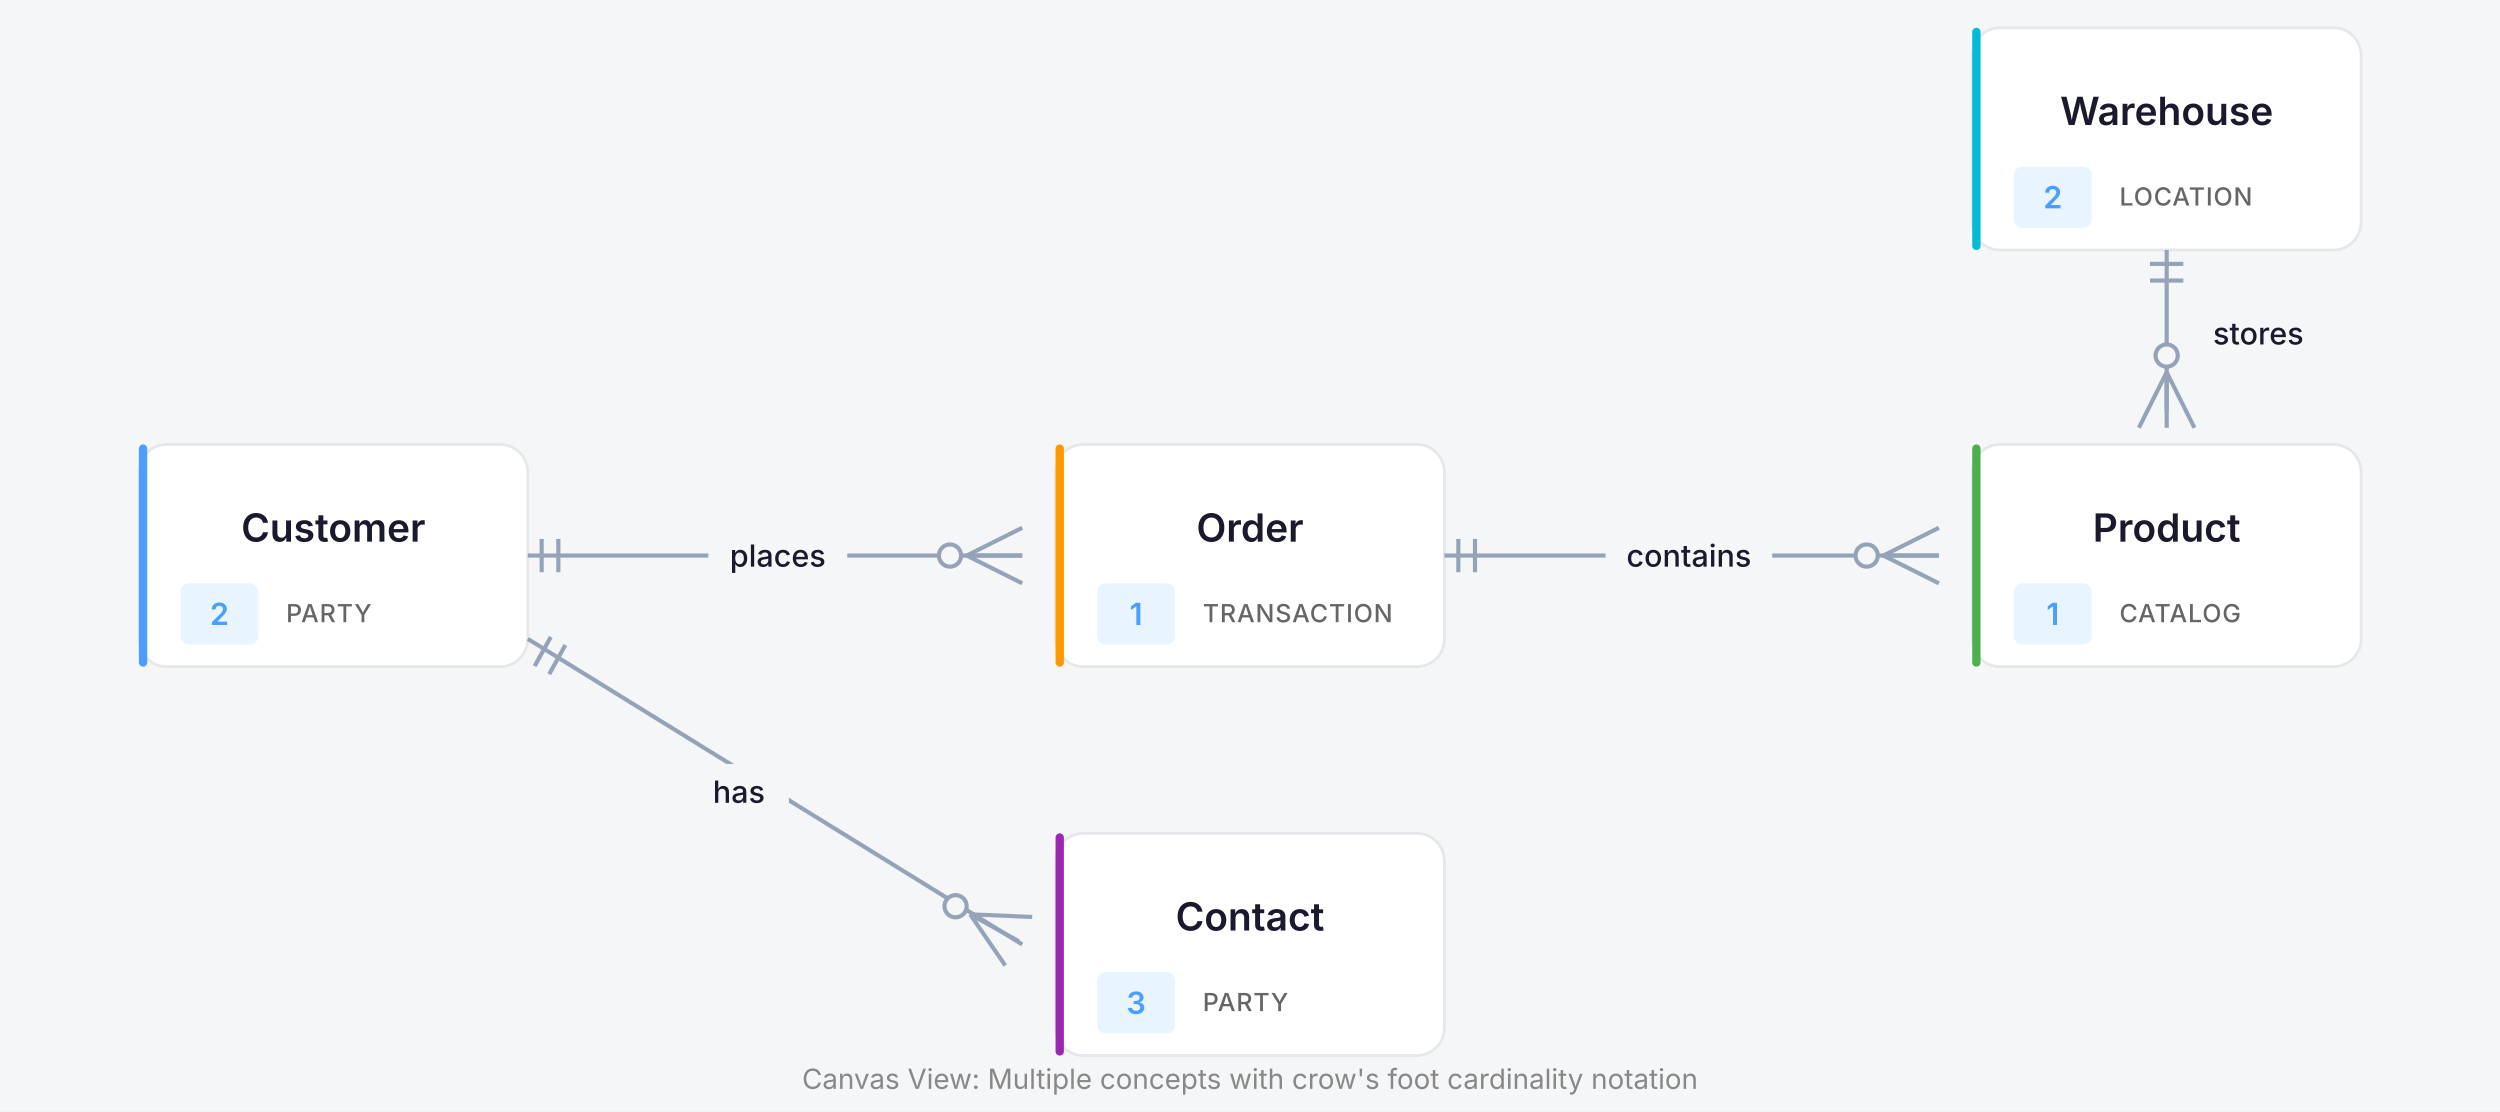
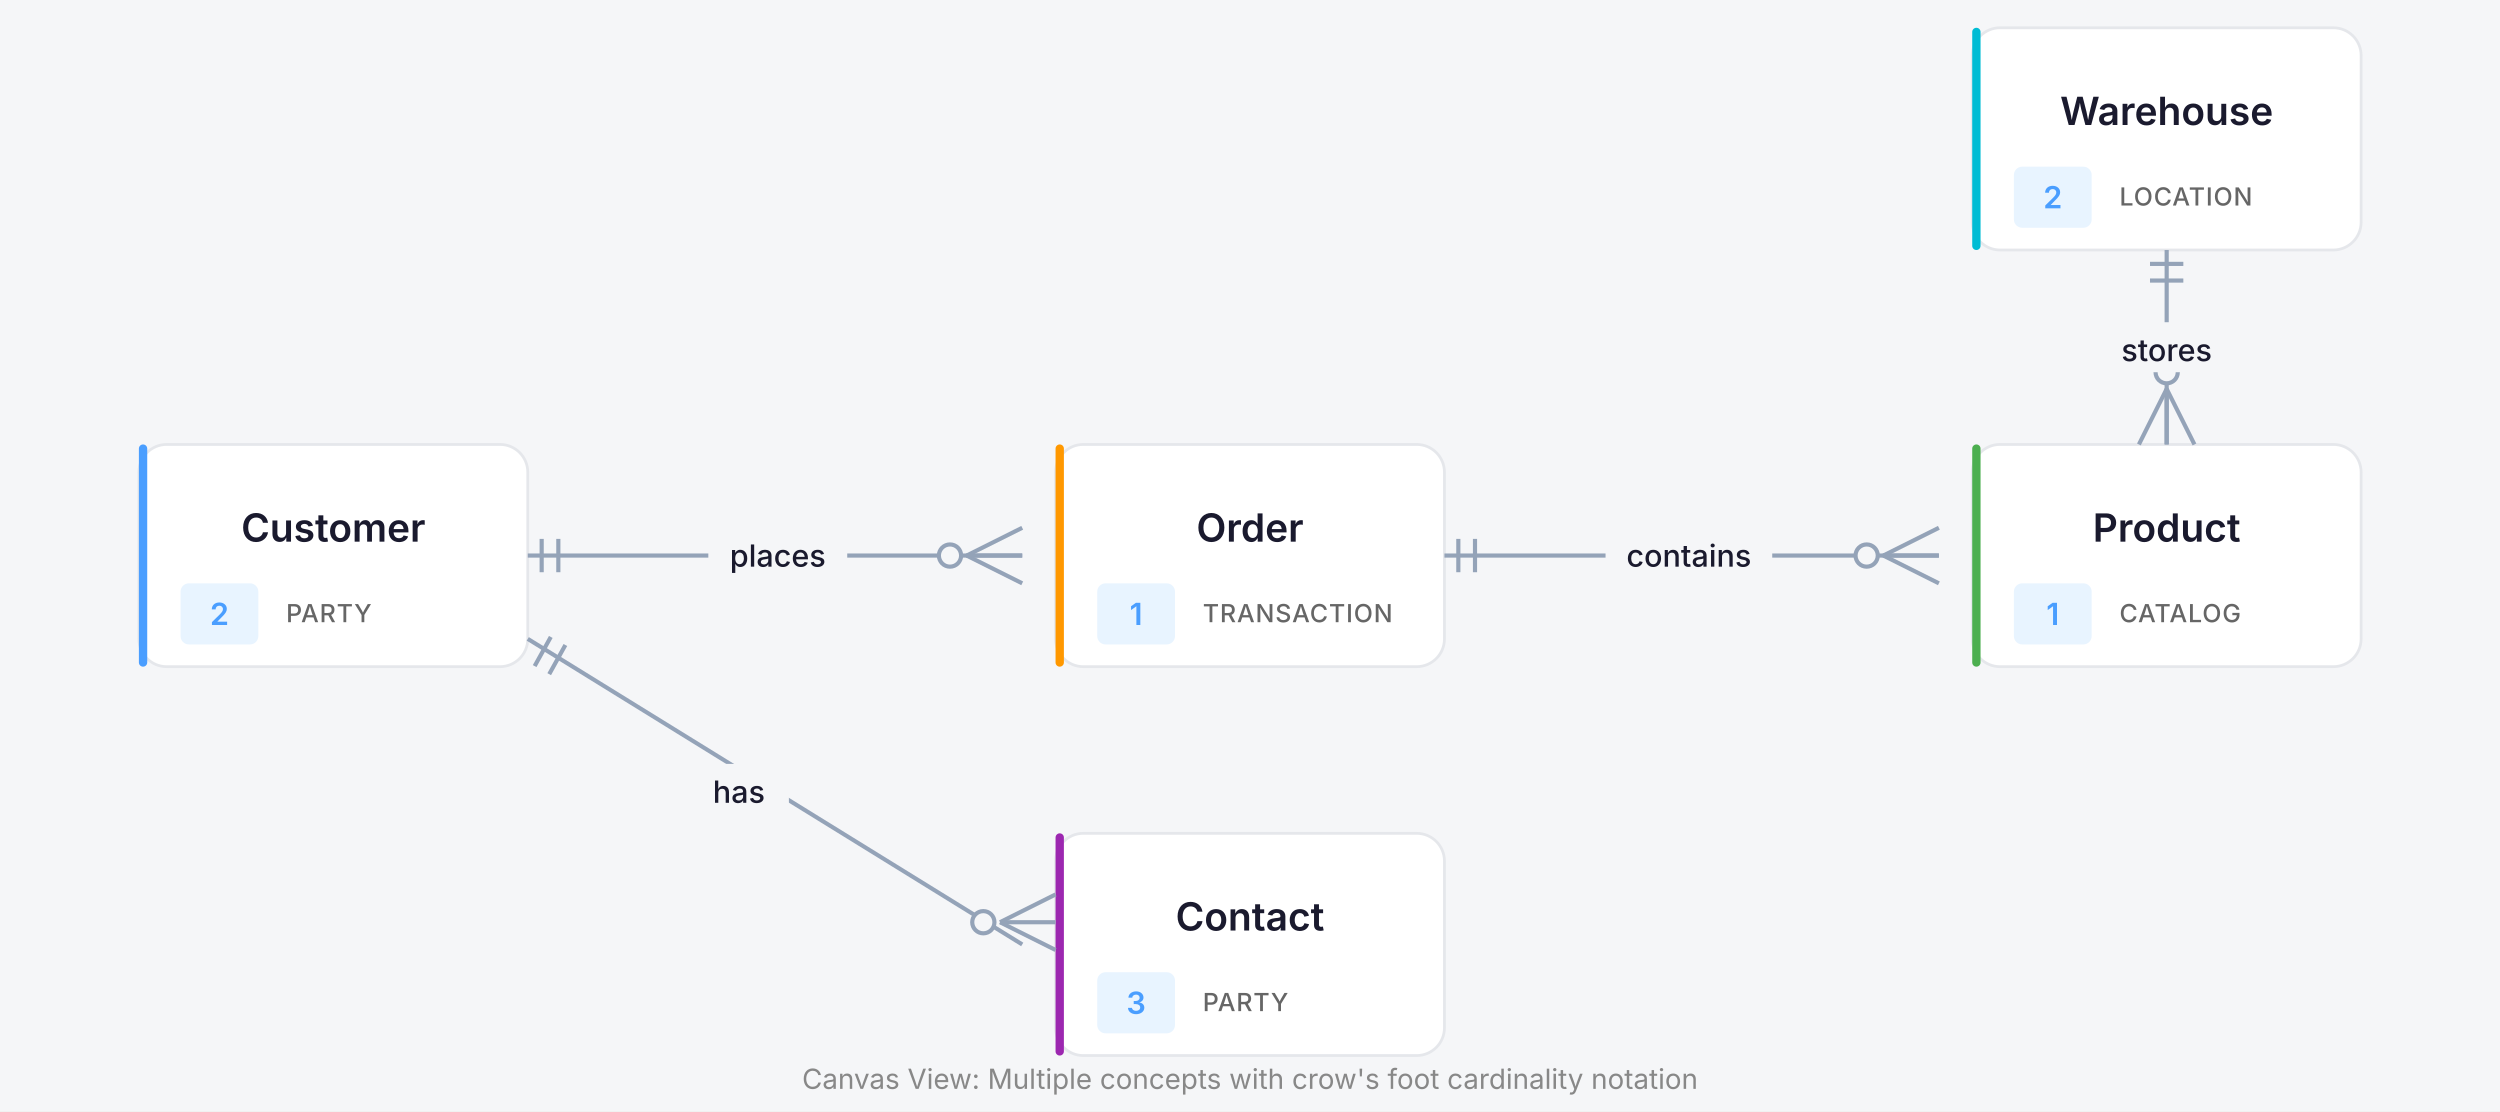
<svg xmlns="http://www.w3.org/2000/svg" width="900" height="400" viewBox="0 0 900 400">
  <rect width="900" height="400" fill="#f5f6f8" />
  <g transform="translate(50, 160)">
    <rect x="0" y="0" width="140" height="80" rx="10" fill="#ffffff" stroke="#e5e7eb" stroke-width="1" />
    <rect x="0" y="0" width="3" height="80" rx="1.5" fill="#4a9eff" />
    <text x="70" y="35" text-anchor="middle" font-family="Inter, sans-serif" font-size="14" font-weight="600" fill="#1a1a2e">Customer</text>
    <g transform="translate(15, 50)">
      <rect x="0" y="0" width="28" height="22" rx="3" fill="#e8f4ff" />
      <text x="14" y="15" text-anchor="middle" font-family="Inter, sans-serif" font-size="11" font-weight="600" fill="#4a9eff">2</text>
      <text x="38" y="14" font-family="Inter, sans-serif" font-size="9" font-weight="500" fill="#666666" letter-spacing="0.3">PARTY</text>
    </g>
  </g>
  <g transform="translate(380, 160)">
    <rect x="0" y="0" width="140" height="80" rx="10" fill="#ffffff" stroke="#e5e7eb" stroke-width="1" />
    <rect x="0" y="0" width="3" height="80" rx="1.5" fill="#ff9800" />
    <text x="70" y="35" text-anchor="middle" font-family="Inter, sans-serif" font-size="14" font-weight="600" fill="#1a1a2e">Order</text>
    <g transform="translate(15, 50)">
      <rect x="0" y="0" width="28" height="22" rx="3" fill="#e8f4ff" />
      <text x="14" y="15" text-anchor="middle" font-family="Inter, sans-serif" font-size="11" font-weight="600" fill="#4a9eff">1</text>
      <text x="38" y="14" font-family="Inter, sans-serif" font-size="9" font-weight="500" fill="#666666" letter-spacing="0.3">TRANSACTION</text>
    </g>
  </g>
  <g transform="translate(380, 300)">
    <rect x="0" y="0" width="140" height="80" rx="10" fill="#ffffff" stroke="#e5e7eb" stroke-width="1" />
    <rect x="0" y="0" width="3" height="80" rx="1.5" fill="#9c27b0" />
    <text x="70" y="35" text-anchor="middle" font-family="Inter, sans-serif" font-size="14" font-weight="600" fill="#1a1a2e">Contact</text>
    <g transform="translate(15, 50)">
      <rect x="0" y="0" width="28" height="22" rx="3" fill="#e8f4ff" />
      <text x="14" y="15" text-anchor="middle" font-family="Inter, sans-serif" font-size="11" font-weight="600" fill="#4a9eff">3</text>
      <text x="38" y="14" font-family="Inter, sans-serif" font-size="9" font-weight="500" fill="#666666" letter-spacing="0.3">PARTY</text>
    </g>
  </g>
  <g transform="translate(710, 10)">
    <rect x="0" y="0" width="140" height="80" rx="10" fill="#ffffff" stroke="#e5e7eb" stroke-width="1" />
    <rect x="0" y="0" width="3" height="80" rx="1.5" fill="#00bcd4" />
    <text x="70" y="35" text-anchor="middle" font-family="Inter, sans-serif" font-size="14" font-weight="600" fill="#1a1a2e">Warehouse</text>
    <g transform="translate(15, 50)">
      <rect x="0" y="0" width="28" height="22" rx="3" fill="#e8f4ff" />
      <text x="14" y="15" text-anchor="middle" font-family="Inter, sans-serif" font-size="11" font-weight="600" fill="#4a9eff">2</text>
      <text x="38" y="14" font-family="Inter, sans-serif" font-size="9" font-weight="500" fill="#666666" letter-spacing="0.3">LOCATION</text>
    </g>
  </g>
  <g transform="translate(710, 160)">
    <rect x="0" y="0" width="140" height="80" rx="10" fill="#ffffff" stroke="#e5e7eb" stroke-width="1" />
    <rect x="0" y="0" width="3" height="80" rx="1.5" fill="#4caf50" />
    <text x="70" y="35" text-anchor="middle" font-family="Inter, sans-serif" font-size="14" font-weight="600" fill="#1a1a2e">Product</text>
    <g transform="translate(15, 50)">
      <rect x="0" y="0" width="28" height="22" rx="3" fill="#e8f4ff" />
      <text x="14" y="15" text-anchor="middle" font-family="Inter, sans-serif" font-size="11" font-weight="600" fill="#4a9eff">1</text>
      <text x="38" y="14" font-family="Inter, sans-serif" font-size="9" font-weight="500" fill="#666666" letter-spacing="0.3">CATALOG</text>
    </g>
  </g>
  <g>
    <line x1="190" y1="200" x2="368" y2="200" stroke="#94a3b8" stroke-width="1.5" />
    <line x1="195" y1="194" x2="195" y2="206" stroke="#94a3b8" stroke-width="1.5" />
    <line x1="201" y1="194" x2="201" y2="206" stroke="#94a3b8" stroke-width="1.5" />
    <circle cx="342" cy="200" r="4" fill="#f5f6f8" stroke="#94a3b8" stroke-width="1.5" />
    <line x1="348" y1="200" x2="368" y2="190" stroke="#94a3b8" stroke-width="1.5" />
    <line x1="348" y1="200" x2="368" y2="200" stroke="#94a3b8" stroke-width="1.5" />
    <line x1="348" y1="200" x2="368" y2="210" stroke="#94a3b8" stroke-width="1.5" />
    <rect x="255" y="190" width="50" height="18" fill="#f5f6f8" />
    <text x="280" y="204" text-anchor="middle" font-family="Inter, sans-serif" font-size="11" font-weight="500" fill="#1a1a2e">places</text>
  </g>
  <g>
    <line x1="190" y1="230" x2="368" y2="340" stroke="#94a3b8" stroke-width="1.5" />
    <g transform="rotate(29, 198, 236)">
      <line x1="195" y1="230" x2="195" y2="242" stroke="#94a3b8" stroke-width="1.5" />
      <line x1="201" y1="230" x2="201" y2="242" stroke="#94a3b8" stroke-width="1.5" />
    </g>
-     <g transform="rotate(29, 358, 334)">
-       <circle cx="342" cy="334" r="4" fill="#f5f6f8" stroke="#94a3b8" stroke-width="1.5" />
-       <line x1="348" y1="334" x2="368" y2="324" stroke="#94a3b8" stroke-width="1.5" />
-       <line x1="348" y1="334" x2="368" y2="334" stroke="#94a3b8" stroke-width="1.5" />
-       <line x1="348" y1="334" x2="368" y2="344" stroke="#94a3b8" stroke-width="1.5" />
-     </g>
+     <circle cx="354" cy="332" r="4" fill="#f5f6f8" stroke="#94a3b8" stroke-width="1.5" />
+     <line x1="360" y1="332" x2="380" y2="322" stroke="#94a3b8" stroke-width="1.5" />
+     <line x1="360" y1="332" x2="380" y2="332" stroke="#94a3b8" stroke-width="1.5" />
+     <line x1="360" y1="332" x2="380" y2="342" stroke="#94a3b8" stroke-width="1.5" />
    <rect x="248" y="275" width="36" height="18" fill="#f5f6f8" />
    <text x="266" y="289" text-anchor="middle" font-family="Inter, sans-serif" font-size="11" font-weight="500" fill="#1a1a2e">has</text>
  </g>
  <g>
    <line x1="520" y1="200" x2="698" y2="200" stroke="#94a3b8" stroke-width="1.5" />
    <line x1="525" y1="194" x2="525" y2="206" stroke="#94a3b8" stroke-width="1.5" />
    <line x1="531" y1="194" x2="531" y2="206" stroke="#94a3b8" stroke-width="1.5" />
    <circle cx="672" cy="200" r="4" fill="#f5f6f8" stroke="#94a3b8" stroke-width="1.5" />
    <line x1="678" y1="200" x2="698" y2="190" stroke="#94a3b8" stroke-width="1.5" />
    <line x1="678" y1="200" x2="698" y2="200" stroke="#94a3b8" stroke-width="1.5" />
    <line x1="678" y1="200" x2="698" y2="210" stroke="#94a3b8" stroke-width="1.5" />
    <rect x="578" y="190" width="60" height="18" fill="#f5f6f8" />
    <text x="608" y="204" text-anchor="middle" font-family="Inter, sans-serif" font-size="11" font-weight="500" fill="#1a1a2e">contains</text>
  </g>
  <g>
-     <line x1="780" y1="90" x2="780" y2="148" stroke="#94a3b8" stroke-width="1.5" />
+     <line x1="780" y1="90" x2="780" y2="160" stroke="#94a3b8" stroke-width="1.5" />
    <line x1="774" y1="95" x2="786" y2="95" stroke="#94a3b8" stroke-width="1.5" />
    <line x1="774" y1="101" x2="786" y2="101" stroke="#94a3b8" stroke-width="1.5" />
-     <circle cx="780" cy="128" r="4" fill="#f5f6f8" stroke="#94a3b8" stroke-width="1.5" />
-     <line x1="780" y1="134" x2="770" y2="154" stroke="#94a3b8" stroke-width="1.5" />
-     <line x1="780" y1="134" x2="780" y2="154" stroke="#94a3b8" stroke-width="1.5" />
-     <line x1="780" y1="134" x2="790" y2="154" stroke="#94a3b8" stroke-width="1.5" />
-     <rect x="790" y="110" width="46" height="18" fill="#f5f6f8" />
-     <text x="813" y="124" text-anchor="middle" font-family="Inter, sans-serif" font-size="11" font-weight="500" fill="#1a1a2e">stores</text>
+     <circle cx="780" cy="134" r="4" fill="#f5f6f8" stroke="#94a3b8" stroke-width="1.5" />
+     <line x1="780" y1="140" x2="770" y2="160" stroke="#94a3b8" stroke-width="1.5" />
+     <line x1="780" y1="140" x2="780" y2="160" stroke="#94a3b8" stroke-width="1.5" />
+     <line x1="780" y1="140" x2="790" y2="160" stroke="#94a3b8" stroke-width="1.5" />
+     <rect x="757" y="116" width="46" height="18" fill="#f5f6f8" />
+     <text x="780" y="130" text-anchor="middle" font-family="Inter, sans-serif" font-size="11" font-weight="500" fill="#1a1a2e">stores</text>
  </g>
  <text x="450" y="392" text-anchor="middle" font-family="Inter, sans-serif" font-size="10" fill="#888888">Canvas View: Multiple concepts with crow's foot cardinality notation</text>
</svg>
